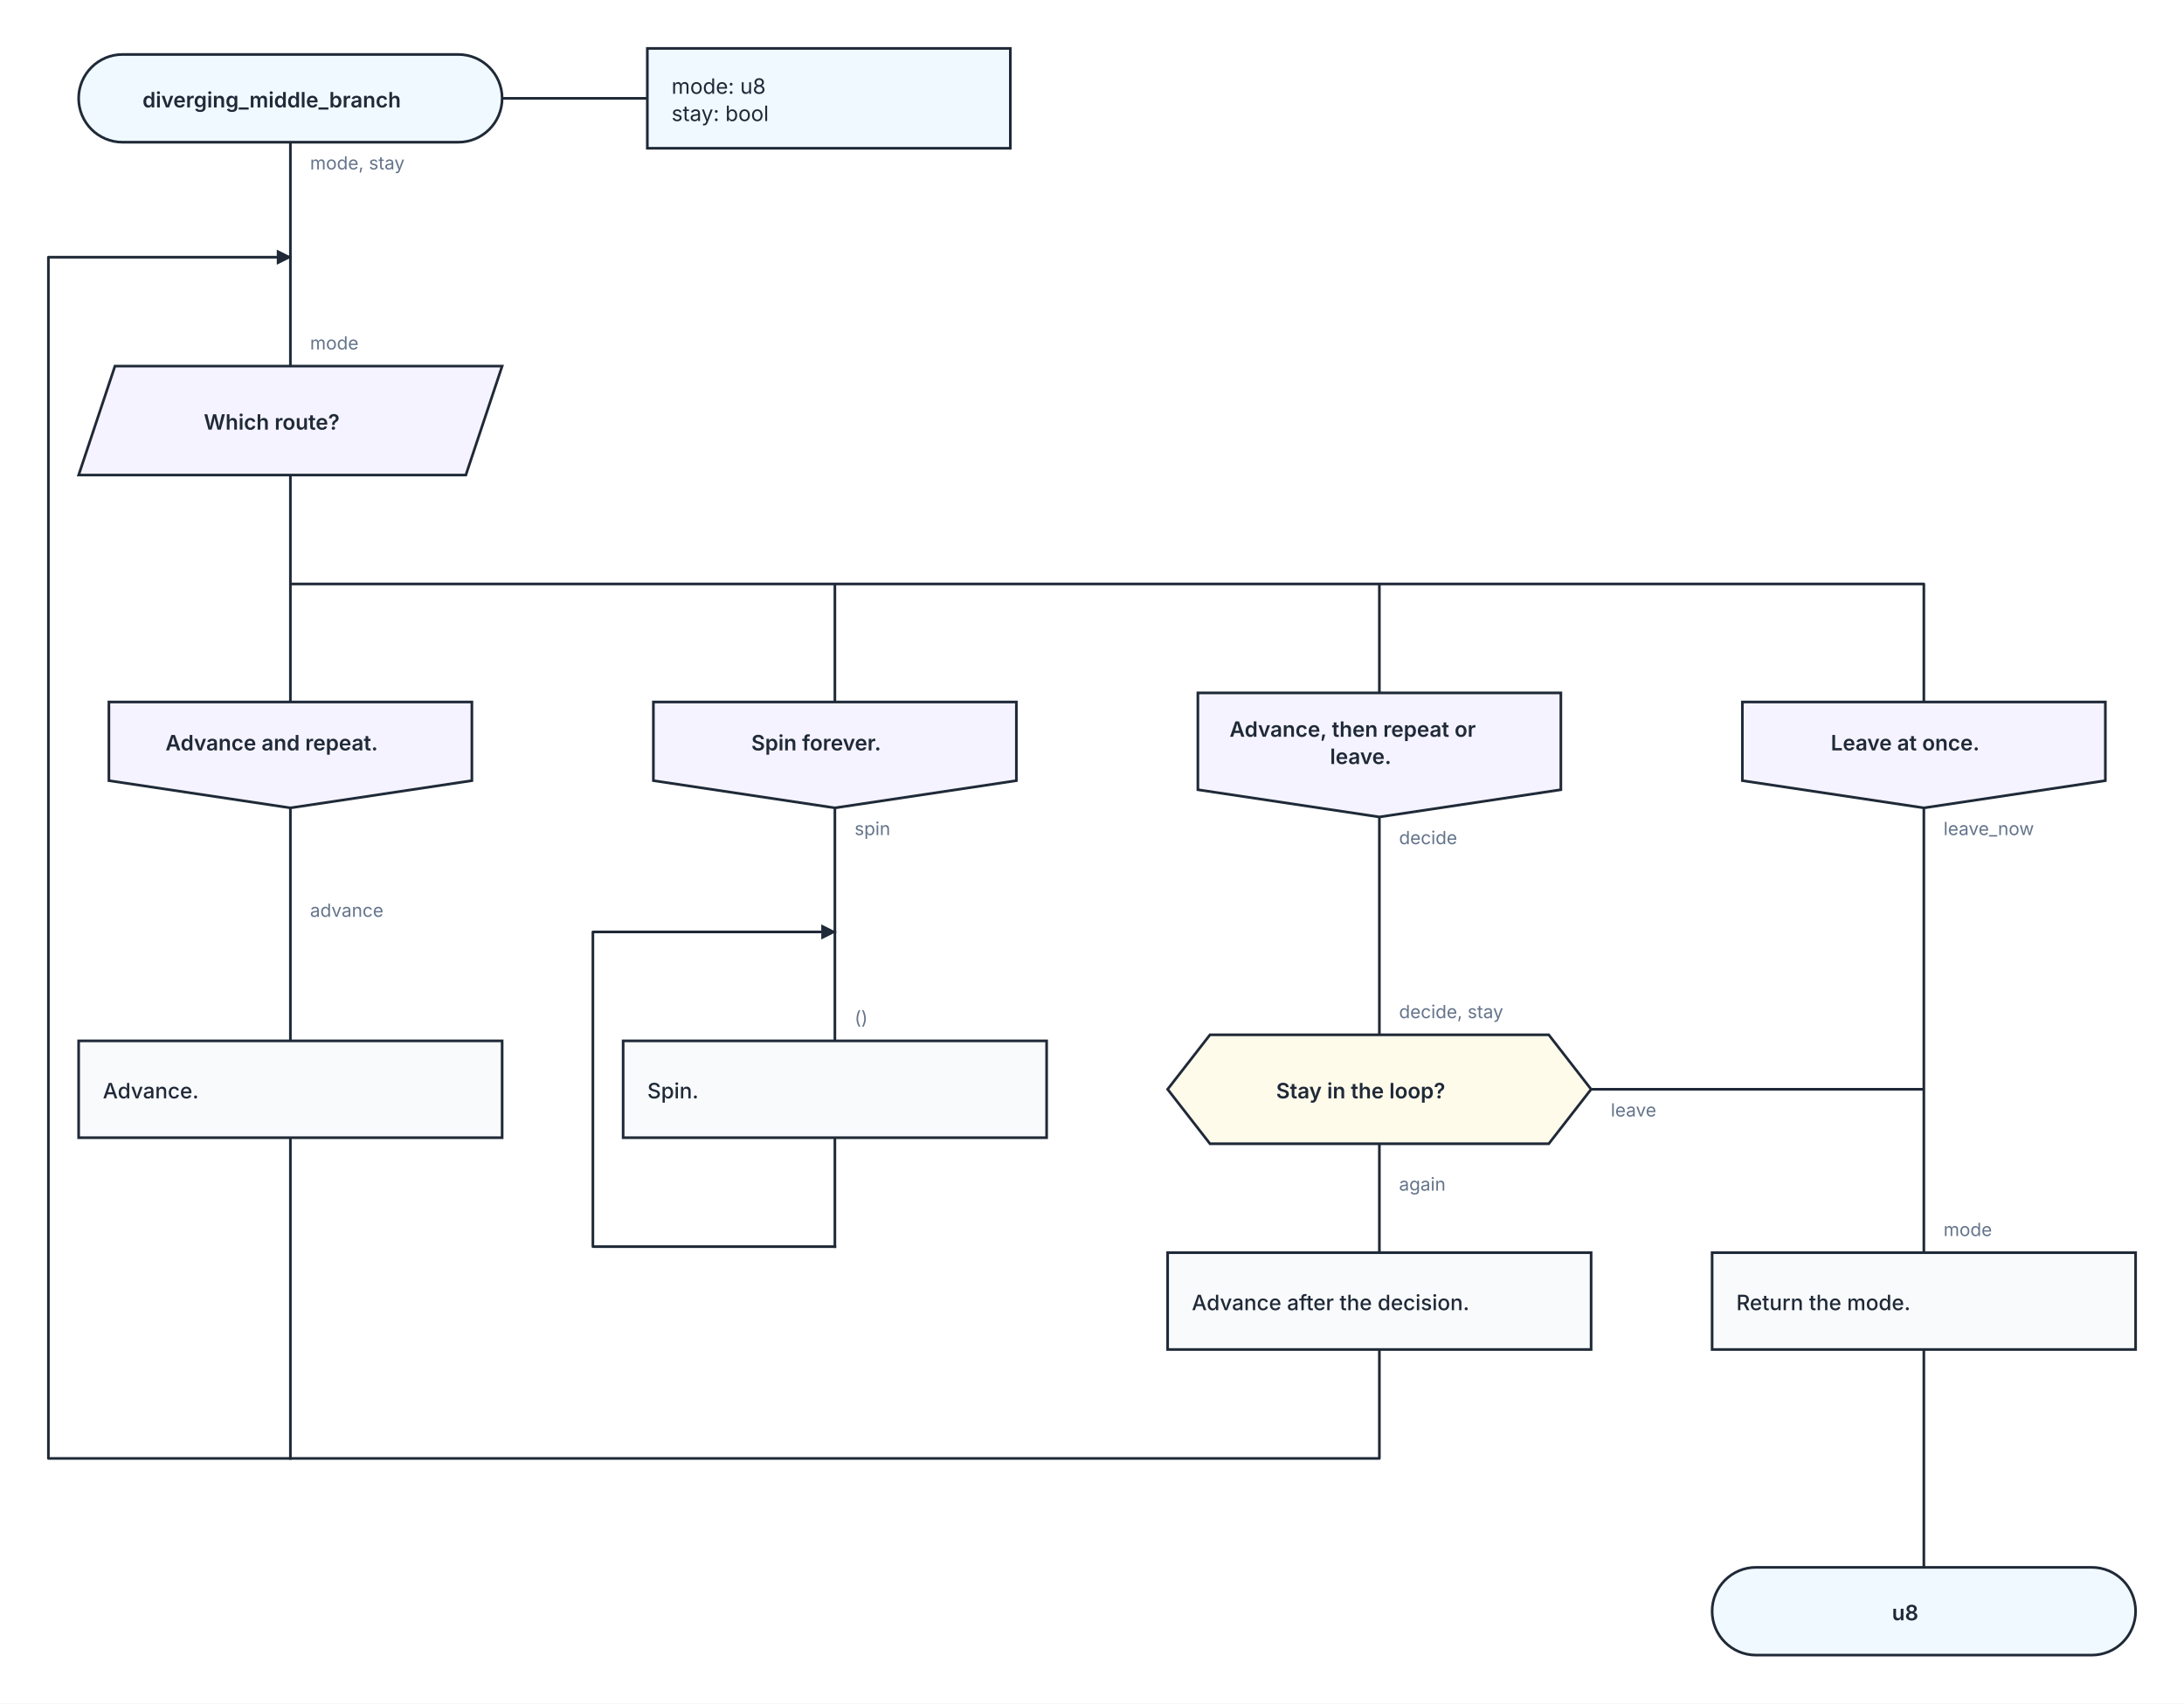
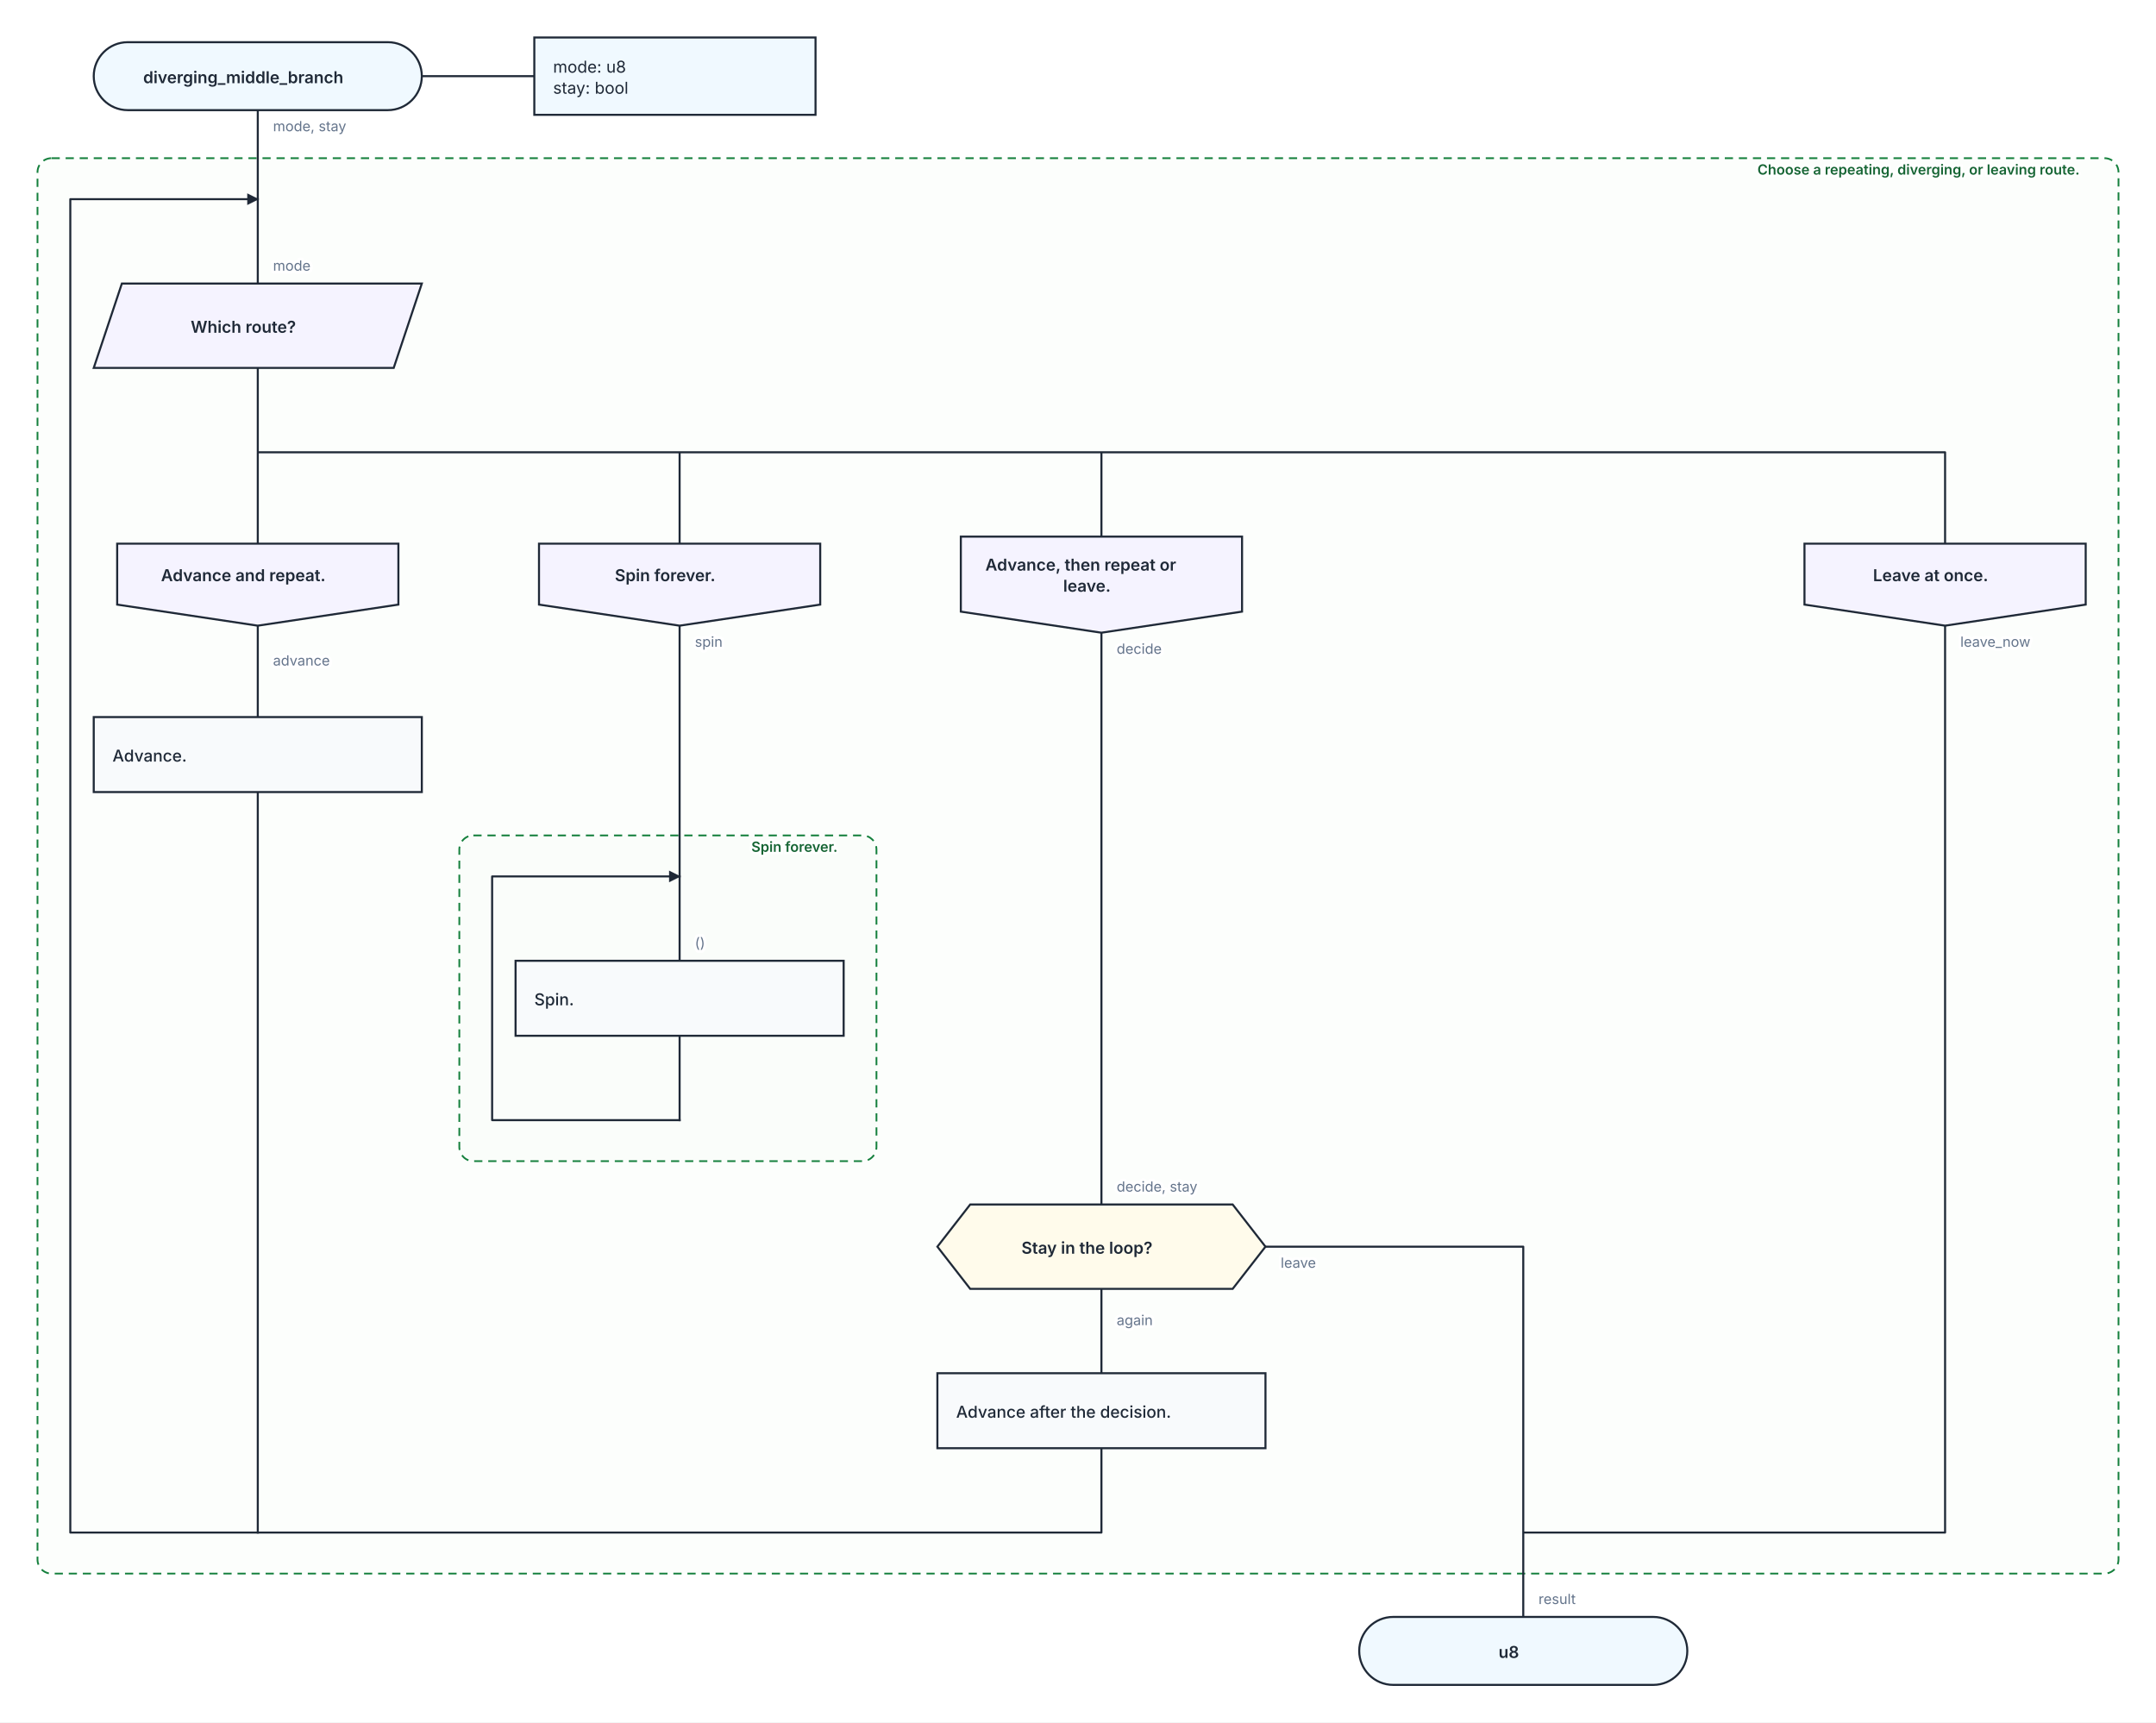
- <svg xmlns="http://www.w3.org/2000/svg" width="1444" height="1126" viewBox="0 0 1444 1126" role="img" aria-labelledby="kaalang-title" aria-describedby="kaalang-description">
+ <svg xmlns="http://www.w3.org/2000/svg" width="1840" height="1470" viewBox="0 0 1840 1470" role="img" aria-labelledby="kaalang-title" aria-describedby="kaalang-description">
  <defs>
    <style>
      svg { color: #1f2937; font-family: Inter, ui-sans-serif, system-ui, -apple-system, BlinkMacSystemFont, "Segoe UI", sans-serif; text-rendering: optimizeLegibility; }
      .connection { fill: none; stroke: currentColor; stroke-width: 1.75; stroke-linecap: square; stroke-linejoin: round; }
      .connection-label { fill: #64748b; font-size: 12px; font-weight: 400; paint-order: stroke; stroke: #ffffff; stroke-width: 5px; stroke-linejoin: round; text-anchor: start; }
      .branch-label { fill: currentColor; font-weight: 500; }
      .parameter-link { fill: none; stroke: currentColor; stroke-width: 1.75; }
      .node-shape { fill: #ffffff; stroke: currentColor; stroke-width: 1.75; }
      .start .node-shape, .end .node-shape, .parameter-panel .node-shape { fill: #f0f9ff; }
      .action .node-shape { fill: #f8fafc; }
+       .loop .node-shape { fill: #f0fdf4; stroke-width: 2; }
+       .loop-marker { fill: #15803d; font-size: 20px; font-weight: 700; text-anchor: middle; }
      .question .node-shape { fill: #fffbeb; }
      .select .node-shape, .case .node-shape { fill: #f5f3ff; }
      .label { fill: currentColor; font-size: 14px; text-anchor: middle; }
      .start .label, .question .label, .select .label, .case .label, .end .label { font-weight: 600; }
-       .action .label { font-weight: 500; text-anchor: start; }
+       .action .label, .loop .label { font-weight: 500; text-anchor: start; }
      .parameter-panel .label { font-weight: 400; text-anchor: start; }
+       .cycle-boundary { fill: #f0fdf433; stroke: #15803d; stroke-width: 1.5; stroke-dasharray: 7 5; }
+       .cycle-caption { fill: #166534; font-size: 12px; font-weight: 600; paint-order: stroke; stroke: #ffffff; stroke-width: 4px; }
    </style>
  </defs>
  <rect width="100%" height="100%" fill="#ffffff" />
+   <g class="cycle-regions">
+     <g>
+       <rect class="cycle-boundary" x="32" y="135" width="1776" height="1208" rx="12" />
+       <text class="cycle-caption" x="1796" y="149" text-anchor="end" xml:space="preserve">
+         <tspan x="1796" dy="0">Choose a repeating, diverging, or leaving route.</tspan>
+       </text>
+     </g>
+     <g>
+       <rect class="cycle-boundary" x="392" y="713" width="356" height="278" rx="12" />
+       <text class="cycle-caption" x="736" y="727" text-anchor="end" xml:space="preserve">
+         <tspan x="736" dy="0">Spin forever.</tspan>
+       </text>
+     </g>
+   </g>
  <g class="connections">
    <defs>
      <marker id="loop-arrow" markerWidth="10" markerHeight="10" refX="9" refY="5" orient="auto" markerUnits="userSpaceOnUse">
        <path d="M 0 0 L 10 5 L 0 10 Z" fill="currentColor" />
      </marker>
    </defs>
-     <path class="connection" d="       M 192 94 L 192 170       M 192 314 L 192 464       M 192 314 L 192 386 L 552 386 L 552 464       M 192 314 L 192 386 L 912 386 L 912 458       M 192 314 L 192 386 L 1272 386 L 1272 464       M 192 534 L 192 688       M 552 534 L 552 616       M 912 540 L 912 684       M 1272 534 L 1272 612       M 192 752 L 192 964       M 552 752 L 552 824       M 912 756 L 912 828       M 1052 720 L 1272 720 L 1272 828       M 912 892 L 912 964 L 192 964       M 1272 892 L 1272 1036       M 192 170 L 192 242       M 552 616 L 552 688       M 1272 612 L 1272 828     " />
-     <path class="connection" d="       M 552 824 L 392 824 L 392 616 L 552 616     " marker-end="url(#loop-arrow)" />
-     <path class="connection" d="       M 192 964 L 32 964 L 32 170 L 192 170     " marker-end="url(#loop-arrow)" />
-     <text class="connection-label" x="205" y="606" xml:space="preserve">
-       <tspan x="205" dy="0">advance</tspan>
+     <path class="connection" d="       M 220 94 L 220 170       M 220 314 L 220 464       M 220 314 L 220 386 L 580 386 L 580 464       M 220 314 L 220 386 L 940 386 L 940 458       M 220 314 L 220 386 L 1660 386 L 1660 464       M 220 534 L 220 612       M 580 534 L 580 748       M 940 540 L 940 1028       M 1660 534 L 1660 612       M 220 676 L 220 1308       M 580 884 L 580 956       M 940 1100 L 940 1172       M 1080 1064 L 1300 1064 L 1300 1172       M 940 1236 L 940 1308 L 220 1308       M 220 170 L 220 242       M 1300 1308 L 1300 1380       M 580 748 L 580 820       M 1300 1172 L 1300 1308       M 1660 612 L 1660 1308 L 1300 1308     " />
+     <path class="connection" d="       M 580 956 L 420 956 L 420 748 L 580 748     " marker-end="url(#loop-arrow)" />
+     <path class="connection" d="       M 220 1308 L 60 1308 L 60 170 L 220 170     " marker-end="url(#loop-arrow)" />
+     <text class="connection-label" x="233" y="568" xml:space="preserve">
+       <tspan x="233" dy="0">advance</tspan>
    </text>
-     <text class="connection-label" x="925" y="787" xml:space="preserve">
-       <tspan x="925" dy="0">again</tspan>
+     <text class="connection-label" x="953" y="1131" xml:space="preserve">
+       <tspan x="953" dy="0">again</tspan>
    </text>
-     <text class="connection-label" x="205" y="112" xml:space="preserve">
-       <tspan x="205" dy="0">mode, stay</tspan>
+     <text class="connection-label" x="233" y="112" xml:space="preserve">
+       <tspan x="233" dy="0">mode, stay</tspan>
    </text>
-     <text class="connection-label" x="565" y="552" xml:space="preserve">
-       <tspan x="565" dy="0">spin</tspan>
+     <text class="connection-label" x="593" y="552" xml:space="preserve">
+       <tspan x="593" dy="0">spin</tspan>
    </text>
-     <text class="connection-label" x="925" y="558" xml:space="preserve">
-       <tspan x="925" dy="0">decide</tspan>
+     <text class="connection-label" x="953" y="558" xml:space="preserve">
+       <tspan x="953" dy="0">decide</tspan>
    </text>
-     <text class="connection-label" x="1285" y="552" xml:space="preserve">
-       <tspan x="1285" dy="0">leave_now</tspan>
+     <text class="connection-label" x="1673" y="552" xml:space="preserve">
+       <tspan x="1673" dy="0">leave_now</tspan>
    </text>
-     <text class="connection-label" x="1065" y="738" xml:space="preserve">
-       <tspan x="1065" dy="0">leave</tspan>
+     <text class="connection-label" x="1093" y="1082" xml:space="preserve">
+       <tspan x="1093" dy="0">leave</tspan>
    </text>
-     <text class="connection-label" x="205" y="231" xml:space="preserve">
-       <tspan x="205" dy="0">mode</tspan>
+     <text class="connection-label" x="233" y="231" xml:space="preserve">
+       <tspan x="233" dy="0">mode</tspan>
    </text>
-     <text class="connection-label" x="565" y="677" xml:space="preserve">
-       <tspan x="565" dy="0">()</tspan>
+     <text class="connection-label" x="593" y="809" xml:space="preserve">
+       <tspan x="593" dy="0">()</tspan>
    </text>
-     <text class="connection-label" x="925" y="673" xml:space="preserve">
-       <tspan x="925" dy="0">decide, stay</tspan>
+     <text class="connection-label" x="953" y="1017" xml:space="preserve">
+       <tspan x="953" dy="0">decide, stay</tspan>
    </text>
-     <text class="connection-label" x="1285" y="817" xml:space="preserve">
-       <tspan x="1285" dy="0">mode</tspan>
+     <text class="connection-label" x="1313" y="1369" xml:space="preserve">
+       <tspan x="1313" dy="0">result</tspan>
    </text>
  </g>
  <g class="nodes">
-     <path class="parameter-link" d="M 332 65 L 428 65" />
-     <g class="parameter-panel" transform="translate(548 65)">
+     <path class="parameter-link" d="M 360 65 L 456 65" />
+     <g class="parameter-panel" transform="translate(576 65)">
      <rect class="node-shape" x="-120" y="-33" width="240" height="66" />
      <text class="label" x="-104" y="-3" xml:space="preserve">
        <tspan x="-104" dy="0">mode: u8</tspan>
        <tspan x="-104" dy="18">stay: bool</tspan>
      </text>
    </g>
-     <g class="node start" transform="translate(192 65)">
+     <g class="node start" transform="translate(220 65)">
      <rect class="node-shape" x="-140" y="-29" width="280" height="58" rx="29" />
      <text class="label" y="6" xml:space="preserve">
        <tspan x="0" dy="0">diverging_middle_branch</tspan>
      </text>
    </g>
-     <g class="node select" transform="translate(192 278)">
+     <g class="node select" transform="translate(220 278)">
      <polygon class="node-shape" points="-116,-36 140,-36 116,36 -140,36" />
      <text class="label" y="6" xml:space="preserve">
        <tspan x="0" dy="0">Which route?</tspan>
      </text>
    </g>
-     <g class="node case" transform="translate(192 499)">
+     <g class="node case" transform="translate(220 499)">
      <polygon class="node-shape" points="-120,-35 120,-35 120,17 0,35 -120,17" />
      <text class="label" y="-3" xml:space="preserve">
        <tspan x="0" dy="0">Advance and repeat.</tspan>
      </text>
    </g>
-     <g class="node case" transform="translate(552 499)">
+     <g class="node case" transform="translate(580 499)">
      <polygon class="node-shape" points="-120,-35 120,-35 120,17 0,35 -120,17" />
      <text class="label" y="-3" xml:space="preserve">
        <tspan x="0" dy="0">Spin forever.</tspan>
      </text>
    </g>
-     <g class="node case" transform="translate(912 499)">
+     <g class="node case" transform="translate(940 499)">
      <polygon class="node-shape" points="-120,-41 120,-41 120,23 0,41 -120,23" />
      <text class="label" y="-12" xml:space="preserve">
        <tspan x="0" dy="0">Advance, then repeat or </tspan>
        <tspan x="0" dy="18">leave.</tspan>
      </text>
    </g>
-     <g class="node case" transform="translate(1272 499)">
+     <g class="node case" transform="translate(1660 499)">
      <polygon class="node-shape" points="-120,-35 120,-35 120,17 0,35 -120,17" />
      <text class="label" y="-3" xml:space="preserve">
        <tspan x="0" dy="0">Leave at once.</tspan>
      </text>
    </g>
-     <g class="node action" transform="translate(192 720)">
+     <g class="node action" transform="translate(220 644)">
      <rect class="node-shape" x="-140" y="-32" width="280" height="64" />
      <text class="label" y="6" xml:space="preserve">
        <tspan x="-124" dy="0">Advance.</tspan>
      </text>
    </g>
-     <g class="node action" transform="translate(552 720)">
+     <g class="node action" transform="translate(580 852)">
      <rect class="node-shape" x="-140" y="-32" width="280" height="64" />
      <text class="label" y="6" xml:space="preserve">
        <tspan x="-124" dy="0">Spin.</tspan>
      </text>
    </g>
-     <g class="node question" transform="translate(912 720)">
+     <g class="node question" transform="translate(940 1064)">
      <polygon class="node-shape" points="-112,-36 112,-36 140,0 112,36 -112,36 -140,0" />
      <text class="label" y="6" xml:space="preserve">
        <tspan x="0" dy="0">Stay in the loop?</tspan>
      </text>
    </g>
-     <g class="node action" transform="translate(912 860)">
+     <g class="node action" transform="translate(940 1204)">
      <rect class="node-shape" x="-140" y="-32" width="280" height="64" />
      <text class="label" y="6" xml:space="preserve">
        <tspan x="-124" dy="0">Advance after the decision.</tspan>
      </text>
    </g>
-     <g class="node action" transform="translate(1272 860)">
-       <rect class="node-shape" x="-140" y="-32" width="280" height="64" />
-       <text class="label" y="6" xml:space="preserve">
-         <tspan x="-124" dy="0">Return the mode.</tspan>
-       </text>
-     </g>
-     <g class="node end" transform="translate(1272 1065)">
+     <g class="node end" transform="translate(1300 1409)">
      <rect class="node-shape" x="-140" y="-29" width="280" height="58" rx="29" />
      <text class="label" y="6" xml:space="preserve">
        <tspan x="0" dy="0">u8</tspan>
      </text>
    </g>
  </g>
</svg>
